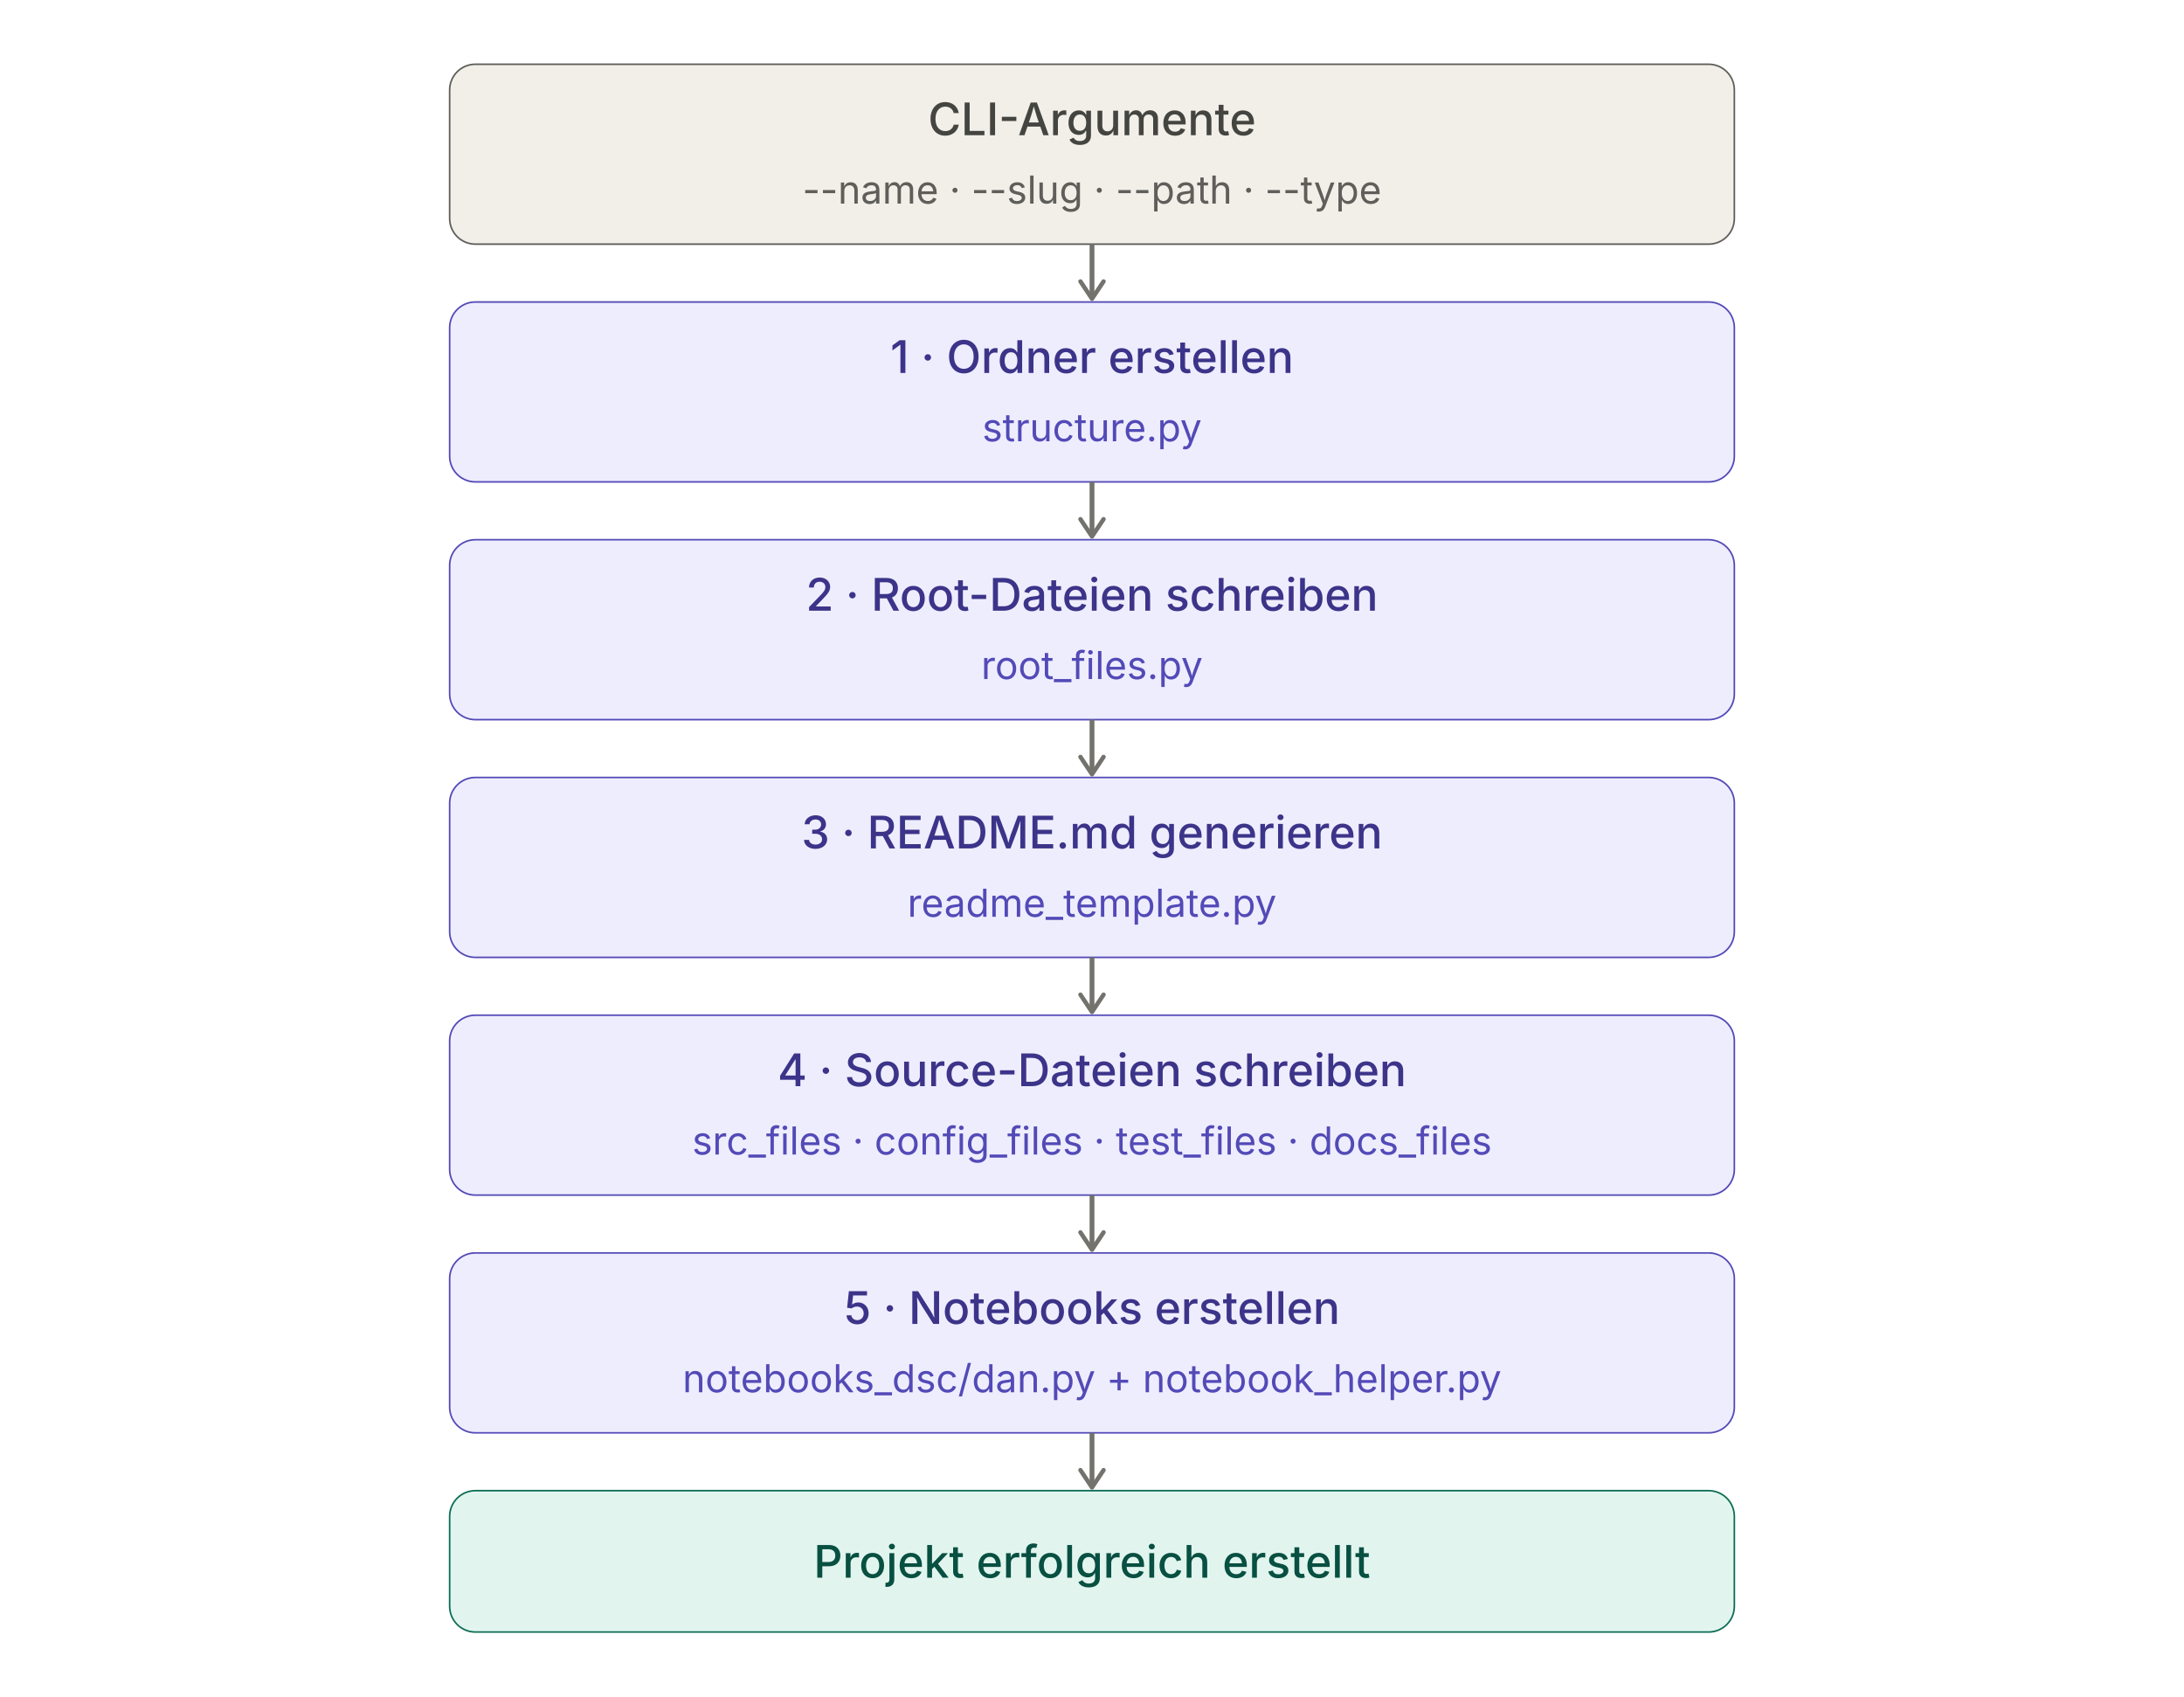
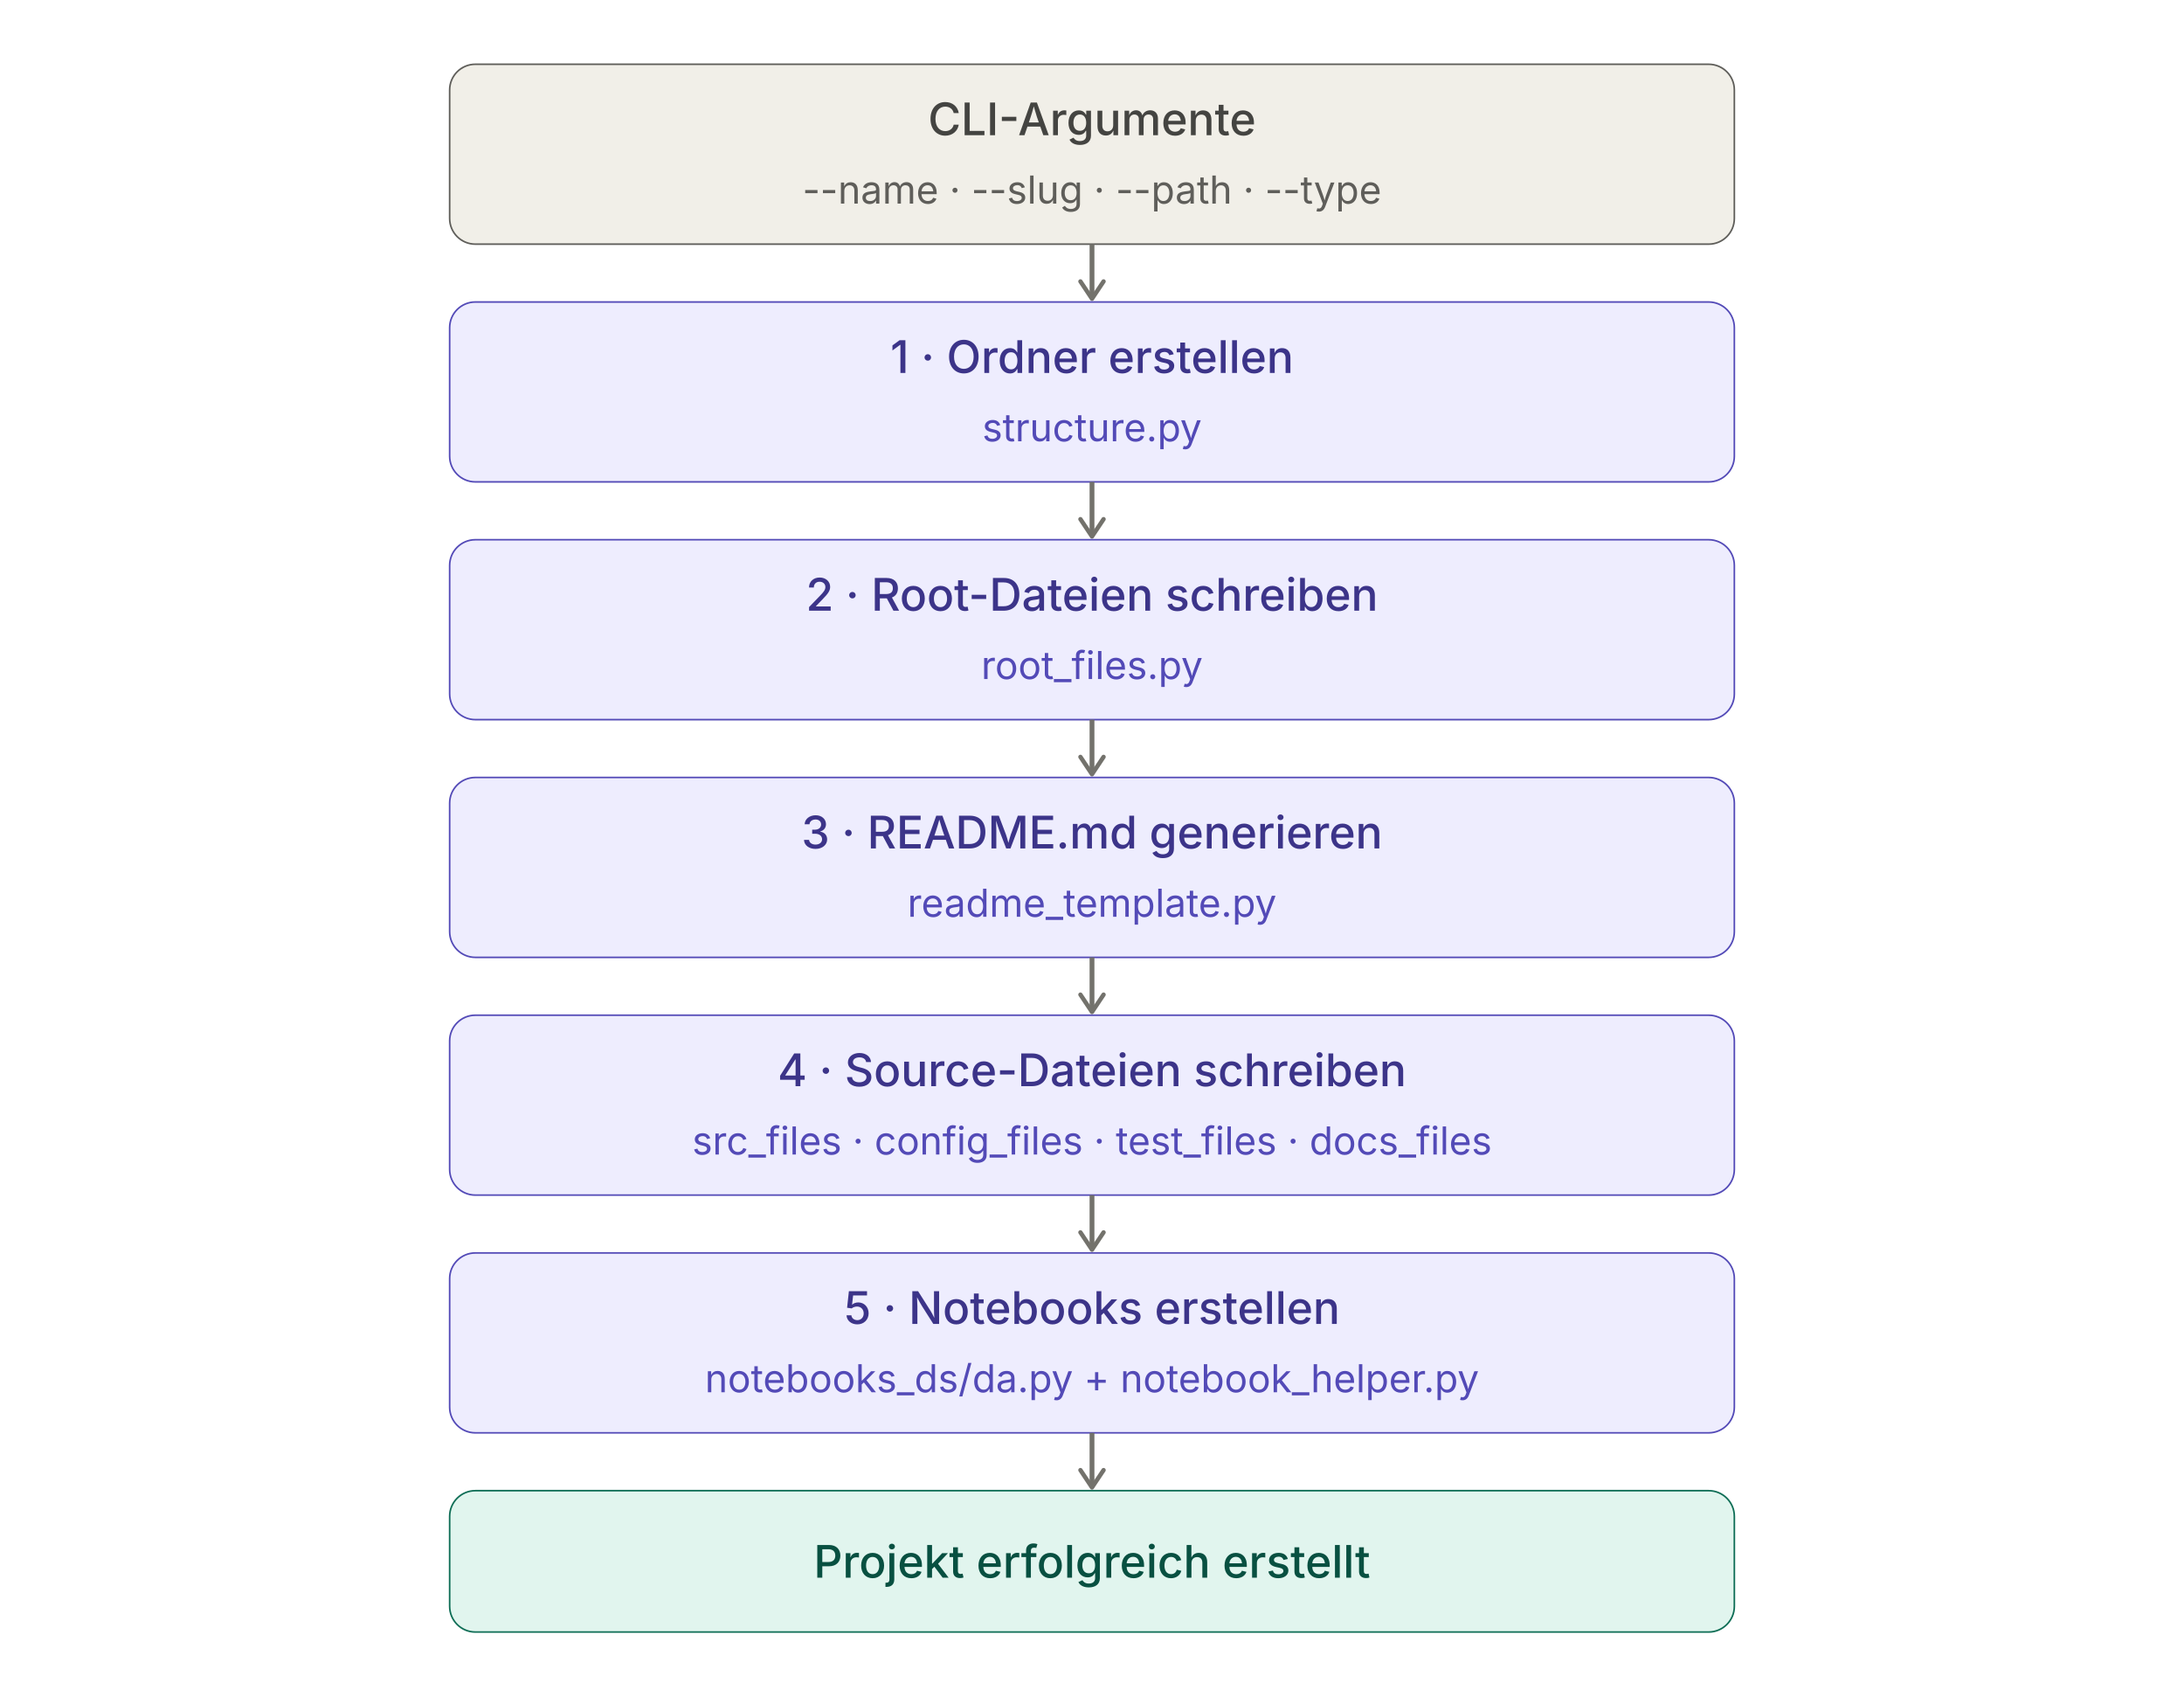
<svg xmlns="http://www.w3.org/2000/svg" width="100%" viewBox="0 0 680 528" role="img">
  <defs>
    <marker id="arrow" viewBox="0 0 10 10" refX="8" refY="5" markerWidth="6" markerHeight="6" orient="auto-start-reverse">
      <path d="M2 1L8 5L2 9" fill="none" stroke="context-stroke" stroke-width="1.5" stroke-linecap="round" stroke-linejoin="round" />
    </marker>
  </defs>
  <g style="fill:rgb(0, 0, 0);stroke:none;color:rgb(0, 0, 0);stroke-width:1px;stroke-linecap:butt;stroke-linejoin:miter;opacity:1;font-family:&quot;Anthropic Sans&quot;, -apple-system, &quot;system-ui&quot;, &quot;Segoe UI&quot;, sans-serif;font-size:16px;font-weight:400;text-anchor:start;dominant-baseline:auto">
    <rect x="140" y="20" width="400" height="56" rx="8" stroke-width="0.5" style="fill:rgb(241, 239, 232);stroke:rgb(95, 94, 90);color:rgb(0, 0, 0);stroke-width:0.5px;stroke-linecap:butt;stroke-linejoin:miter;opacity:1;font-family:&quot;Anthropic Sans&quot;, -apple-system, &quot;system-ui&quot;, &quot;Segoe UI&quot;, sans-serif;font-size:16px;font-weight:400;text-anchor:start;dominant-baseline:auto" />
    <text x="340" y="37" text-anchor="middle" dominant-baseline="central" style="fill:rgb(68, 68, 65);stroke:none;color:rgb(0, 0, 0);stroke-width:1px;stroke-linecap:butt;stroke-linejoin:miter;opacity:1;font-family:&quot;Anthropic Sans&quot;, -apple-system, &quot;system-ui&quot;, &quot;Segoe UI&quot;, sans-serif;font-size:14px;font-weight:500;text-anchor:middle;dominant-baseline:central">CLI-Argumente</text>
    <text x="340" y="59" text-anchor="middle" dominant-baseline="central" style="fill:rgb(95, 94, 90);stroke:none;color:rgb(0, 0, 0);stroke-width:1px;stroke-linecap:butt;stroke-linejoin:miter;opacity:1;font-family:&quot;Anthropic Sans&quot;, -apple-system, &quot;system-ui&quot;, &quot;Segoe UI&quot;, sans-serif;font-size:12px;font-weight:400;text-anchor:middle;dominant-baseline:central">--name  ·  --slug  ·  --path  ·  --type</text>
  </g>
  <line x1="340" y1="76" x2="340" y2="93" marker-end="url(#arrow)" style="fill:none;stroke:rgb(115, 114, 108);color:rgb(0, 0, 0);stroke-width:1.5px;stroke-linecap:butt;stroke-linejoin:miter;opacity:1;font-family:&quot;Anthropic Sans&quot;, -apple-system, &quot;system-ui&quot;, &quot;Segoe UI&quot;, sans-serif;font-size:16px;font-weight:400;text-anchor:start;dominant-baseline:auto" />
  <g style="fill:rgb(0, 0, 0);stroke:none;color:rgb(0, 0, 0);stroke-width:1px;stroke-linecap:butt;stroke-linejoin:miter;opacity:1;font-family:&quot;Anthropic Sans&quot;, -apple-system, &quot;system-ui&quot;, &quot;Segoe UI&quot;, sans-serif;font-size:16px;font-weight:400;text-anchor:start;dominant-baseline:auto">
    <rect x="140" y="94" width="400" height="56" rx="8" stroke-width="0.5" style="fill:rgb(238, 237, 254);stroke:rgb(83, 74, 183);color:rgb(0, 0, 0);stroke-width:0.5px;stroke-linecap:butt;stroke-linejoin:miter;opacity:1;font-family:&quot;Anthropic Sans&quot;, -apple-system, &quot;system-ui&quot;, &quot;Segoe UI&quot;, sans-serif;font-size:16px;font-weight:400;text-anchor:start;dominant-baseline:auto" />
    <text x="340" y="111" text-anchor="middle" dominant-baseline="central" style="fill:rgb(60, 52, 137);stroke:none;color:rgb(0, 0, 0);stroke-width:1px;stroke-linecap:butt;stroke-linejoin:miter;opacity:1;font-family:&quot;Anthropic Sans&quot;, -apple-system, &quot;system-ui&quot;, &quot;Segoe UI&quot;, sans-serif;font-size:14px;font-weight:500;text-anchor:middle;dominant-baseline:central">1 · Ordner erstellen</text>
    <text x="340" y="133" text-anchor="middle" dominant-baseline="central" style="fill:rgb(83, 74, 183);stroke:none;color:rgb(0, 0, 0);stroke-width:1px;stroke-linecap:butt;stroke-linejoin:miter;opacity:1;font-family:&quot;Anthropic Sans&quot;, -apple-system, &quot;system-ui&quot;, &quot;Segoe UI&quot;, sans-serif;font-size:12px;font-weight:400;text-anchor:middle;dominant-baseline:central">structure.py</text>
  </g>
  <line x1="340" y1="150" x2="340" y2="167" marker-end="url(#arrow)" style="fill:none;stroke:rgb(115, 114, 108);color:rgb(0, 0, 0);stroke-width:1.5px;stroke-linecap:butt;stroke-linejoin:miter;opacity:1;font-family:&quot;Anthropic Sans&quot;, -apple-system, &quot;system-ui&quot;, &quot;Segoe UI&quot;, sans-serif;font-size:16px;font-weight:400;text-anchor:start;dominant-baseline:auto" />
  <g style="fill:rgb(0, 0, 0);stroke:none;color:rgb(0, 0, 0);stroke-width:1px;stroke-linecap:butt;stroke-linejoin:miter;opacity:1;font-family:&quot;Anthropic Sans&quot;, -apple-system, &quot;system-ui&quot;, &quot;Segoe UI&quot;, sans-serif;font-size:16px;font-weight:400;text-anchor:start;dominant-baseline:auto">
    <rect x="140" y="168" width="400" height="56" rx="8" stroke-width="0.5" style="fill:rgb(238, 237, 254);stroke:rgb(83, 74, 183);color:rgb(0, 0, 0);stroke-width:0.5px;stroke-linecap:butt;stroke-linejoin:miter;opacity:1;font-family:&quot;Anthropic Sans&quot;, -apple-system, &quot;system-ui&quot;, &quot;Segoe UI&quot;, sans-serif;font-size:16px;font-weight:400;text-anchor:start;dominant-baseline:auto" />
    <text x="340" y="185" text-anchor="middle" dominant-baseline="central" style="fill:rgb(60, 52, 137);stroke:none;color:rgb(0, 0, 0);stroke-width:1px;stroke-linecap:butt;stroke-linejoin:miter;opacity:1;font-family:&quot;Anthropic Sans&quot;, -apple-system, &quot;system-ui&quot;, &quot;Segoe UI&quot;, sans-serif;font-size:14px;font-weight:500;text-anchor:middle;dominant-baseline:central">2 · Root-Dateien schreiben</text>
    <text x="340" y="207" text-anchor="middle" dominant-baseline="central" style="fill:rgb(83, 74, 183);stroke:none;color:rgb(0, 0, 0);stroke-width:1px;stroke-linecap:butt;stroke-linejoin:miter;opacity:1;font-family:&quot;Anthropic Sans&quot;, -apple-system, &quot;system-ui&quot;, &quot;Segoe UI&quot;, sans-serif;font-size:12px;font-weight:400;text-anchor:middle;dominant-baseline:central">root_files.py</text>
  </g>
  <line x1="340" y1="224" x2="340" y2="241" marker-end="url(#arrow)" style="fill:none;stroke:rgb(115, 114, 108);color:rgb(0, 0, 0);stroke-width:1.5px;stroke-linecap:butt;stroke-linejoin:miter;opacity:1;font-family:&quot;Anthropic Sans&quot;, -apple-system, &quot;system-ui&quot;, &quot;Segoe UI&quot;, sans-serif;font-size:16px;font-weight:400;text-anchor:start;dominant-baseline:auto" />
  <g style="fill:rgb(0, 0, 0);stroke:none;color:rgb(0, 0, 0);stroke-width:1px;stroke-linecap:butt;stroke-linejoin:miter;opacity:1;font-family:&quot;Anthropic Sans&quot;, -apple-system, &quot;system-ui&quot;, &quot;Segoe UI&quot;, sans-serif;font-size:16px;font-weight:400;text-anchor:start;dominant-baseline:auto">
    <rect x="140" y="242" width="400" height="56" rx="8" stroke-width="0.5" style="fill:rgb(238, 237, 254);stroke:rgb(83, 74, 183);color:rgb(0, 0, 0);stroke-width:0.5px;stroke-linecap:butt;stroke-linejoin:miter;opacity:1;font-family:&quot;Anthropic Sans&quot;, -apple-system, &quot;system-ui&quot;, &quot;Segoe UI&quot;, sans-serif;font-size:16px;font-weight:400;text-anchor:start;dominant-baseline:auto" />
    <text x="340" y="259" text-anchor="middle" dominant-baseline="central" style="fill:rgb(60, 52, 137);stroke:none;color:rgb(0, 0, 0);stroke-width:1px;stroke-linecap:butt;stroke-linejoin:miter;opacity:1;font-family:&quot;Anthropic Sans&quot;, -apple-system, &quot;system-ui&quot;, &quot;Segoe UI&quot;, sans-serif;font-size:14px;font-weight:500;text-anchor:middle;dominant-baseline:central">3 · README.md generieren</text>
    <text x="340" y="281" text-anchor="middle" dominant-baseline="central" style="fill:rgb(83, 74, 183);stroke:none;color:rgb(0, 0, 0);stroke-width:1px;stroke-linecap:butt;stroke-linejoin:miter;opacity:1;font-family:&quot;Anthropic Sans&quot;, -apple-system, &quot;system-ui&quot;, &quot;Segoe UI&quot;, sans-serif;font-size:12px;font-weight:400;text-anchor:middle;dominant-baseline:central">readme_template.py</text>
  </g>
  <line x1="340" y1="298" x2="340" y2="315" marker-end="url(#arrow)" style="fill:none;stroke:rgb(115, 114, 108);color:rgb(0, 0, 0);stroke-width:1.5px;stroke-linecap:butt;stroke-linejoin:miter;opacity:1;font-family:&quot;Anthropic Sans&quot;, -apple-system, &quot;system-ui&quot;, &quot;Segoe UI&quot;, sans-serif;font-size:16px;font-weight:400;text-anchor:start;dominant-baseline:auto" />
  <g style="fill:rgb(0, 0, 0);stroke:none;color:rgb(0, 0, 0);stroke-width:1px;stroke-linecap:butt;stroke-linejoin:miter;opacity:1;font-family:&quot;Anthropic Sans&quot;, -apple-system, &quot;system-ui&quot;, &quot;Segoe UI&quot;, sans-serif;font-size:16px;font-weight:400;text-anchor:start;dominant-baseline:auto">
    <rect x="140" y="316" width="400" height="56" rx="8" stroke-width="0.5" style="fill:rgb(238, 237, 254);stroke:rgb(83, 74, 183);color:rgb(0, 0, 0);stroke-width:0.5px;stroke-linecap:butt;stroke-linejoin:miter;opacity:1;font-family:&quot;Anthropic Sans&quot;, -apple-system, &quot;system-ui&quot;, &quot;Segoe UI&quot;, sans-serif;font-size:16px;font-weight:400;text-anchor:start;dominant-baseline:auto" />
    <text x="340" y="333" text-anchor="middle" dominant-baseline="central" style="fill:rgb(60, 52, 137);stroke:none;color:rgb(0, 0, 0);stroke-width:1px;stroke-linecap:butt;stroke-linejoin:miter;opacity:1;font-family:&quot;Anthropic Sans&quot;, -apple-system, &quot;system-ui&quot;, &quot;Segoe UI&quot;, sans-serif;font-size:14px;font-weight:500;text-anchor:middle;dominant-baseline:central">4 · Source-Dateien schreiben</text>
    <text x="340" y="355" text-anchor="middle" dominant-baseline="central" style="fill:rgb(83, 74, 183);stroke:none;color:rgb(0, 0, 0);stroke-width:1px;stroke-linecap:butt;stroke-linejoin:miter;opacity:1;font-family:&quot;Anthropic Sans&quot;, -apple-system, &quot;system-ui&quot;, &quot;Segoe UI&quot;, sans-serif;font-size:12px;font-weight:400;text-anchor:middle;dominant-baseline:central">src_files · config_files · test_files · docs_files</text>
  </g>
  <line x1="340" y1="372" x2="340" y2="389" marker-end="url(#arrow)" style="fill:none;stroke:rgb(115, 114, 108);color:rgb(0, 0, 0);stroke-width:1.5px;stroke-linecap:butt;stroke-linejoin:miter;opacity:1;font-family:&quot;Anthropic Sans&quot;, -apple-system, &quot;system-ui&quot;, &quot;Segoe UI&quot;, sans-serif;font-size:16px;font-weight:400;text-anchor:start;dominant-baseline:auto" />
  <g style="fill:rgb(0, 0, 0);stroke:none;color:rgb(0, 0, 0);stroke-width:1px;stroke-linecap:butt;stroke-linejoin:miter;opacity:1;font-family:&quot;Anthropic Sans&quot;, -apple-system, &quot;system-ui&quot;, &quot;Segoe UI&quot;, sans-serif;font-size:16px;font-weight:400;text-anchor:start;dominant-baseline:auto">
    <rect x="140" y="390" width="400" height="56" rx="8" stroke-width="0.5" style="fill:rgb(238, 237, 254);stroke:rgb(83, 74, 183);color:rgb(0, 0, 0);stroke-width:0.5px;stroke-linecap:butt;stroke-linejoin:miter;opacity:1;font-family:&quot;Anthropic Sans&quot;, -apple-system, &quot;system-ui&quot;, &quot;Segoe UI&quot;, sans-serif;font-size:16px;font-weight:400;text-anchor:start;dominant-baseline:auto" />
    <text x="340" y="407" text-anchor="middle" dominant-baseline="central" style="fill:rgb(60, 52, 137);stroke:none;color:rgb(0, 0, 0);stroke-width:1px;stroke-linecap:butt;stroke-linejoin:miter;opacity:1;font-family:&quot;Anthropic Sans&quot;, -apple-system, &quot;system-ui&quot;, &quot;Segoe UI&quot;, sans-serif;font-size:14px;font-weight:500;text-anchor:middle;dominant-baseline:central">5 · Notebooks erstellen</text>
-     <text x="340" y="429" text-anchor="middle" dominant-baseline="central" style="fill:rgb(83, 74, 183);stroke:none;color:rgb(0, 0, 0);stroke-width:1px;stroke-linecap:butt;stroke-linejoin:miter;opacity:1;font-family:&quot;Anthropic Sans&quot;, -apple-system, &quot;system-ui&quot;, &quot;Segoe UI&quot;, sans-serif;font-size:12px;font-weight:400;text-anchor:middle;dominant-baseline:central">notebooks_dsc/dan.py  +  notebook_helper.py</text>
+     <text x="340" y="429" text-anchor="middle" dominant-baseline="central" style="fill:rgb(83, 74, 183);stroke:none;color:rgb(0, 0, 0);stroke-width:1px;stroke-linecap:butt;stroke-linejoin:miter;opacity:1;font-family:&quot;Anthropic Sans&quot;, -apple-system, &quot;system-ui&quot;, &quot;Segoe UI&quot;, sans-serif;font-size:12px;font-weight:400;text-anchor:middle;dominant-baseline:central">notebooks_ds/da.py  +  notebook_helper.py</text>
  </g>
  <line x1="340" y1="446" x2="340" y2="463" marker-end="url(#arrow)" style="fill:none;stroke:rgb(115, 114, 108);color:rgb(0, 0, 0);stroke-width:1.5px;stroke-linecap:butt;stroke-linejoin:miter;opacity:1;font-family:&quot;Anthropic Sans&quot;, -apple-system, &quot;system-ui&quot;, &quot;Segoe UI&quot;, sans-serif;font-size:16px;font-weight:400;text-anchor:start;dominant-baseline:auto" />
  <g style="fill:rgb(0, 0, 0);stroke:none;color:rgb(0, 0, 0);stroke-width:1px;stroke-linecap:butt;stroke-linejoin:miter;opacity:1;font-family:&quot;Anthropic Sans&quot;, -apple-system, &quot;system-ui&quot;, &quot;Segoe UI&quot;, sans-serif;font-size:16px;font-weight:400;text-anchor:start;dominant-baseline:auto">
    <rect x="140" y="464" width="400" height="44" rx="8" stroke-width="0.5" style="fill:rgb(225, 245, 238);stroke:rgb(15, 110, 86);color:rgb(0, 0, 0);stroke-width:0.5px;stroke-linecap:butt;stroke-linejoin:miter;opacity:1;font-family:&quot;Anthropic Sans&quot;, -apple-system, &quot;system-ui&quot;, &quot;Segoe UI&quot;, sans-serif;font-size:16px;font-weight:400;text-anchor:start;dominant-baseline:auto" />
    <text x="340" y="486" text-anchor="middle" dominant-baseline="central" style="fill:rgb(8, 80, 65);stroke:none;color:rgb(0, 0, 0);stroke-width:1px;stroke-linecap:butt;stroke-linejoin:miter;opacity:1;font-family:&quot;Anthropic Sans&quot;, -apple-system, &quot;system-ui&quot;, &quot;Segoe UI&quot;, sans-serif;font-size:14px;font-weight:500;text-anchor:middle;dominant-baseline:central">Projekt erfolgreich erstellt</text>
  </g>
</svg>
